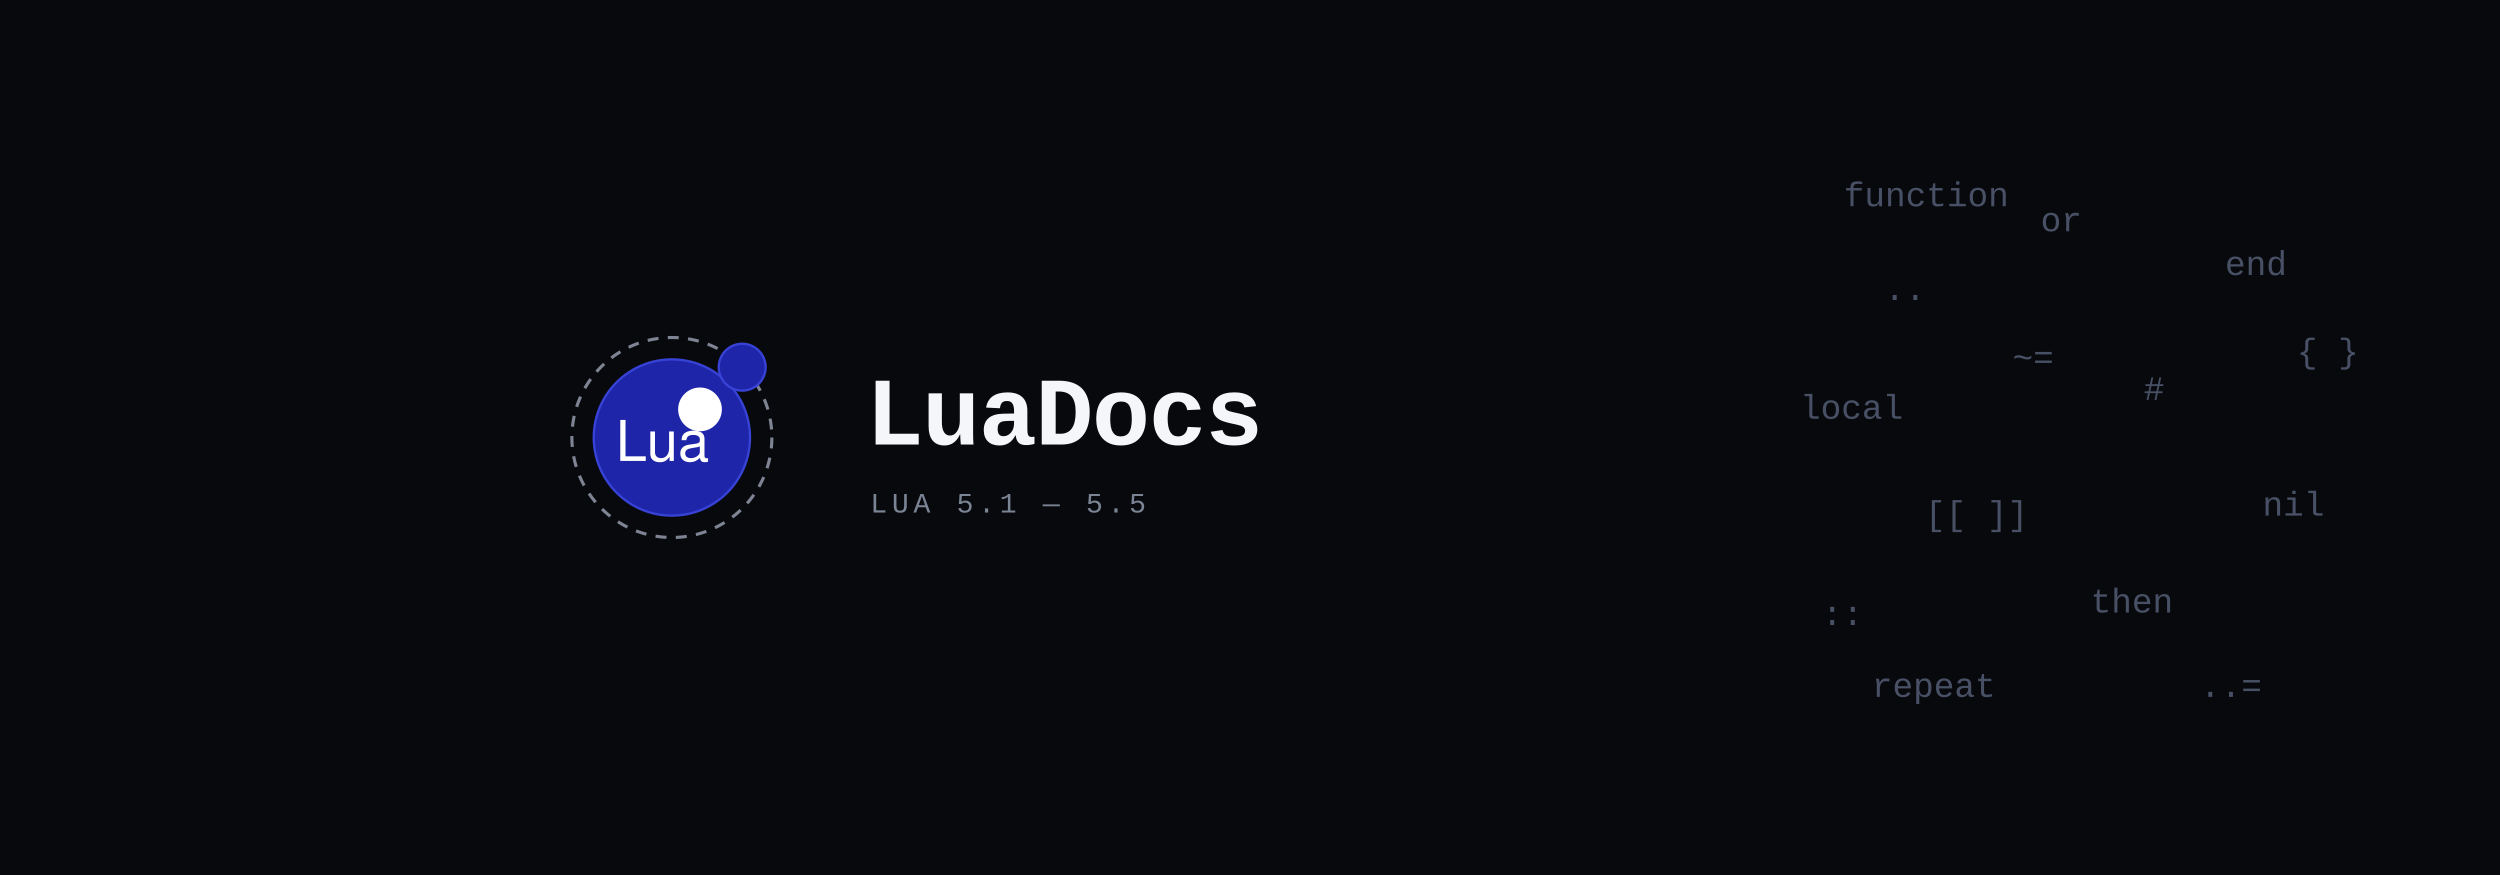
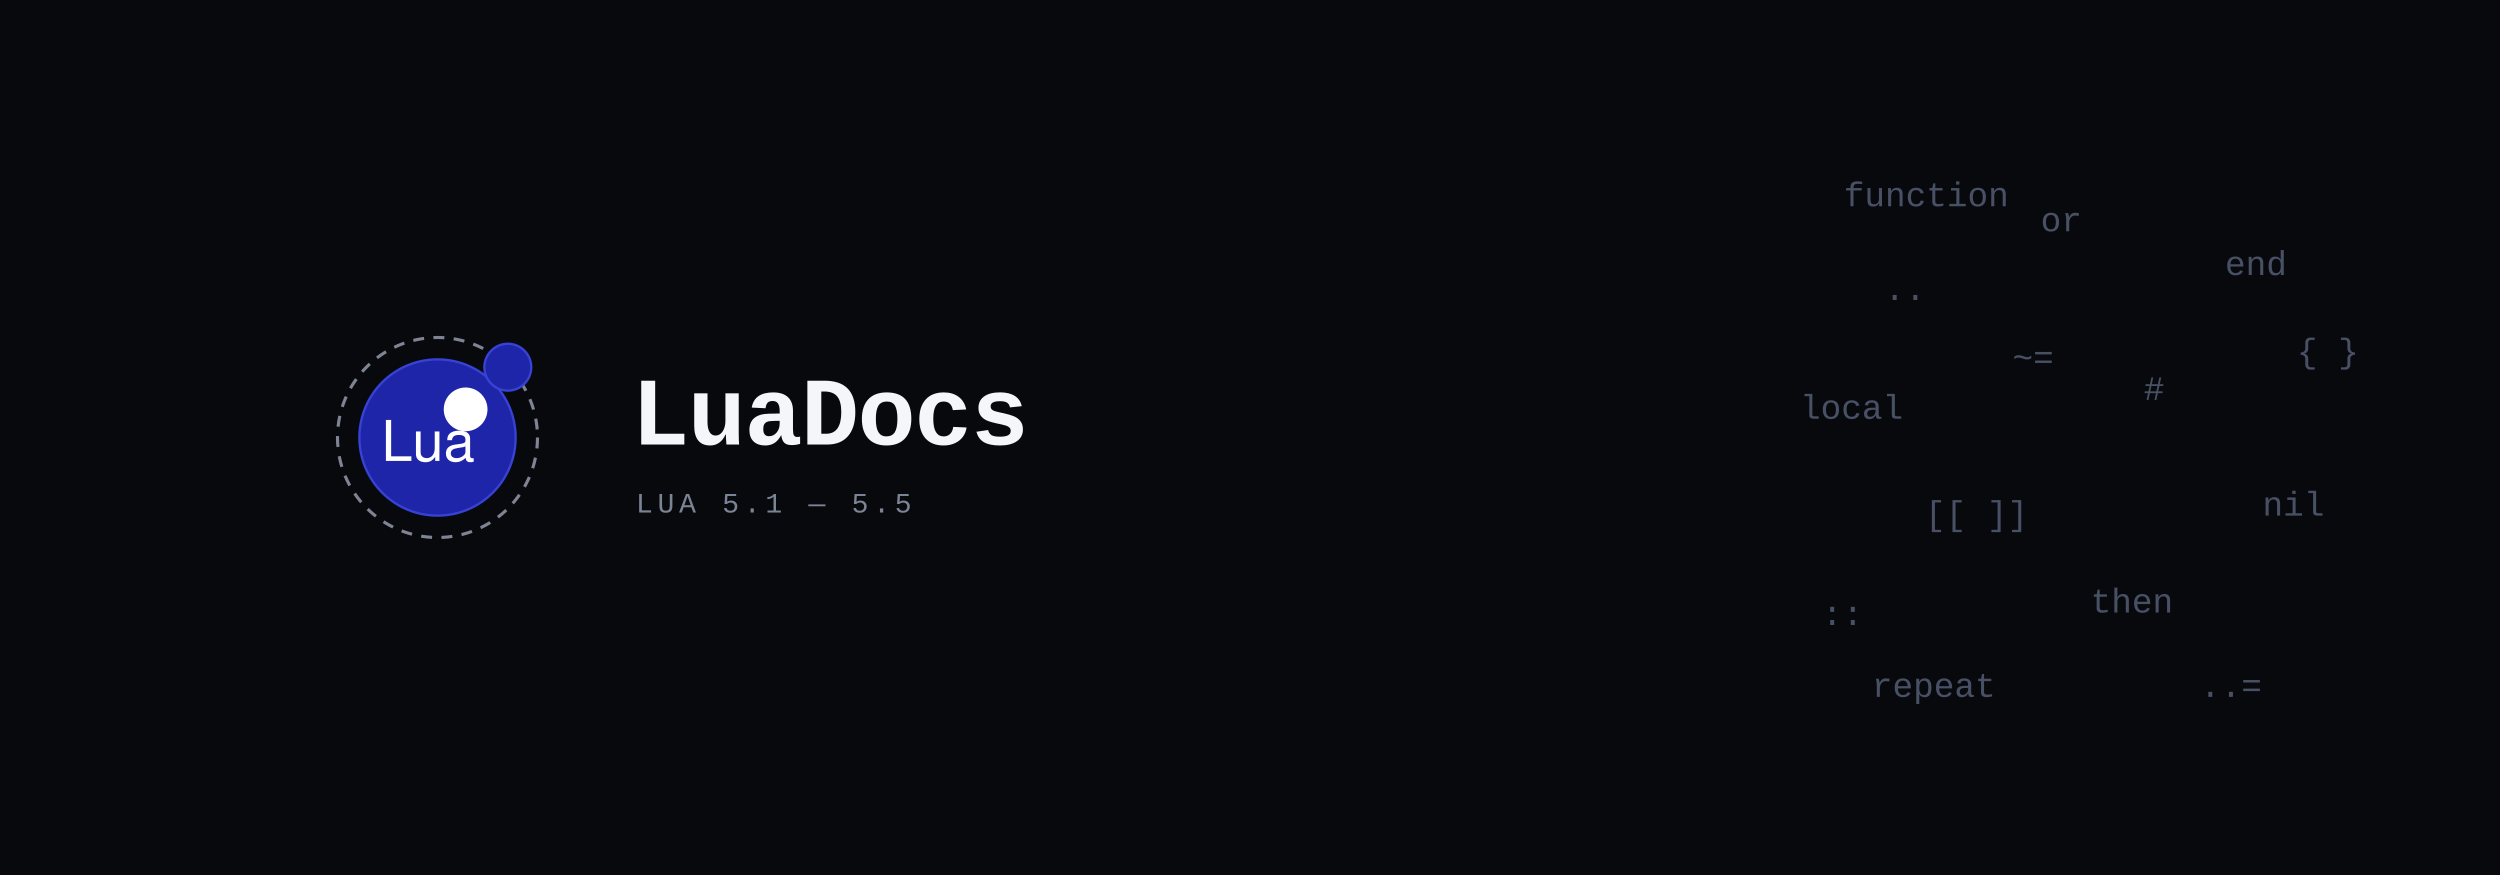
<svg xmlns="http://www.w3.org/2000/svg" viewBox="0 0 1600 560" width="1600" height="560" role="img" aria-label="LuaDocs — a reference for Lua 5.1 through 5.5">
  <rect width="1600" height="560" fill="#08090c" />
  <g fill="#485065" font-family="'SFMono-Regular', Consolas, 'Liberation Mono', Menlo, monospace" font-size="22">
    <text x="1180" y="132">function</text>
    <text x="1424" y="176">end</text>
    <text x="1206" y="192">..</text>
    <text x="1288" y="236">~=</text>
    <text x="1152" y="268">local</text>
    <text x="1372" y="256">#</text>
    <text x="1448" y="330">nil</text>
    <text x="1232" y="336">[[ ]]</text>
    <text x="1338" y="392">then</text>
    <text x="1166" y="400">::</text>
    <text x="1470" y="232">{ }</text>
    <text x="1306" y="148">or</text>
    <text x="1198" y="446">repeat</text>
    <text x="1408" y="446">..=</text>
  </g>
  <g id="lua-mark">
-     <circle cx="430" cy="280" r="64" fill="none" stroke="#7e8494" stroke-width="2" stroke-dasharray="7 6" />
-     <circle cx="430" cy="280" r="50" fill="#1e25a8" stroke="#3742d6" stroke-width="1.5" />
-     <circle cx="448" cy="262" r="14" fill="#ffffff" />
-     <circle cx="475" cy="235" r="15" fill="#1e25a8" stroke="#3742d6" stroke-width="1.5" />
-     <text x="424" y="295" font-family="'Segoe UI', system-ui, -apple-system, Helvetica, Arial, sans-serif" font-size="36" font-weight="400" fill="#ffffff" text-anchor="middle">Lua</text>
+     <circle cx="280" cy="280" r="64" fill="none" stroke="#7e8494" stroke-width="2" stroke-dasharray="7 6" />
+     <circle cx="280" cy="280" r="50" fill="#1e25a8" stroke="#3742d6" stroke-width="1.5" />
+     <circle cx="298" cy="262" r="14" fill="#ffffff" />
+     <circle cx="325" cy="235" r="15" fill="#1e25a8" stroke="#3742d6" stroke-width="1.5" />
+     <text x="274" y="295" font-family="'Segoe UI', system-ui, -apple-system, Helvetica, Arial, sans-serif" font-size="36" font-weight="400" fill="#ffffff" text-anchor="middle">Lua</text>
  </g>
-   <text x="554" y="268" font-family="'SFMono-Regular', Consolas, 'Liberation Mono', Menlo, monospace" font-size="62" font-weight="600" letter-spacing="-1" fill="#f4f6fa" dominant-baseline="central">LuaDocs</text>
-   <text x="557" y="328" font-family="'SFMono-Regular', Consolas, 'Liberation Mono', Menlo, monospace" font-size="18" letter-spacing="3" fill="#7a8494">LUA 5.1 — 5.5</text>
+   <text x="404" y="268" font-family="'SFMono-Regular', Consolas, 'Liberation Mono', Menlo, monospace" font-size="62" font-weight="600" letter-spacing="-1" fill="#f4f6fa" dominant-baseline="central">LuaDocs</text>
+   <text x="407" y="328" font-family="'SFMono-Regular', Consolas, 'Liberation Mono', Menlo, monospace" font-size="18" letter-spacing="3" fill="#7a8494">LUA 5.1 — 5.5</text>
</svg>
